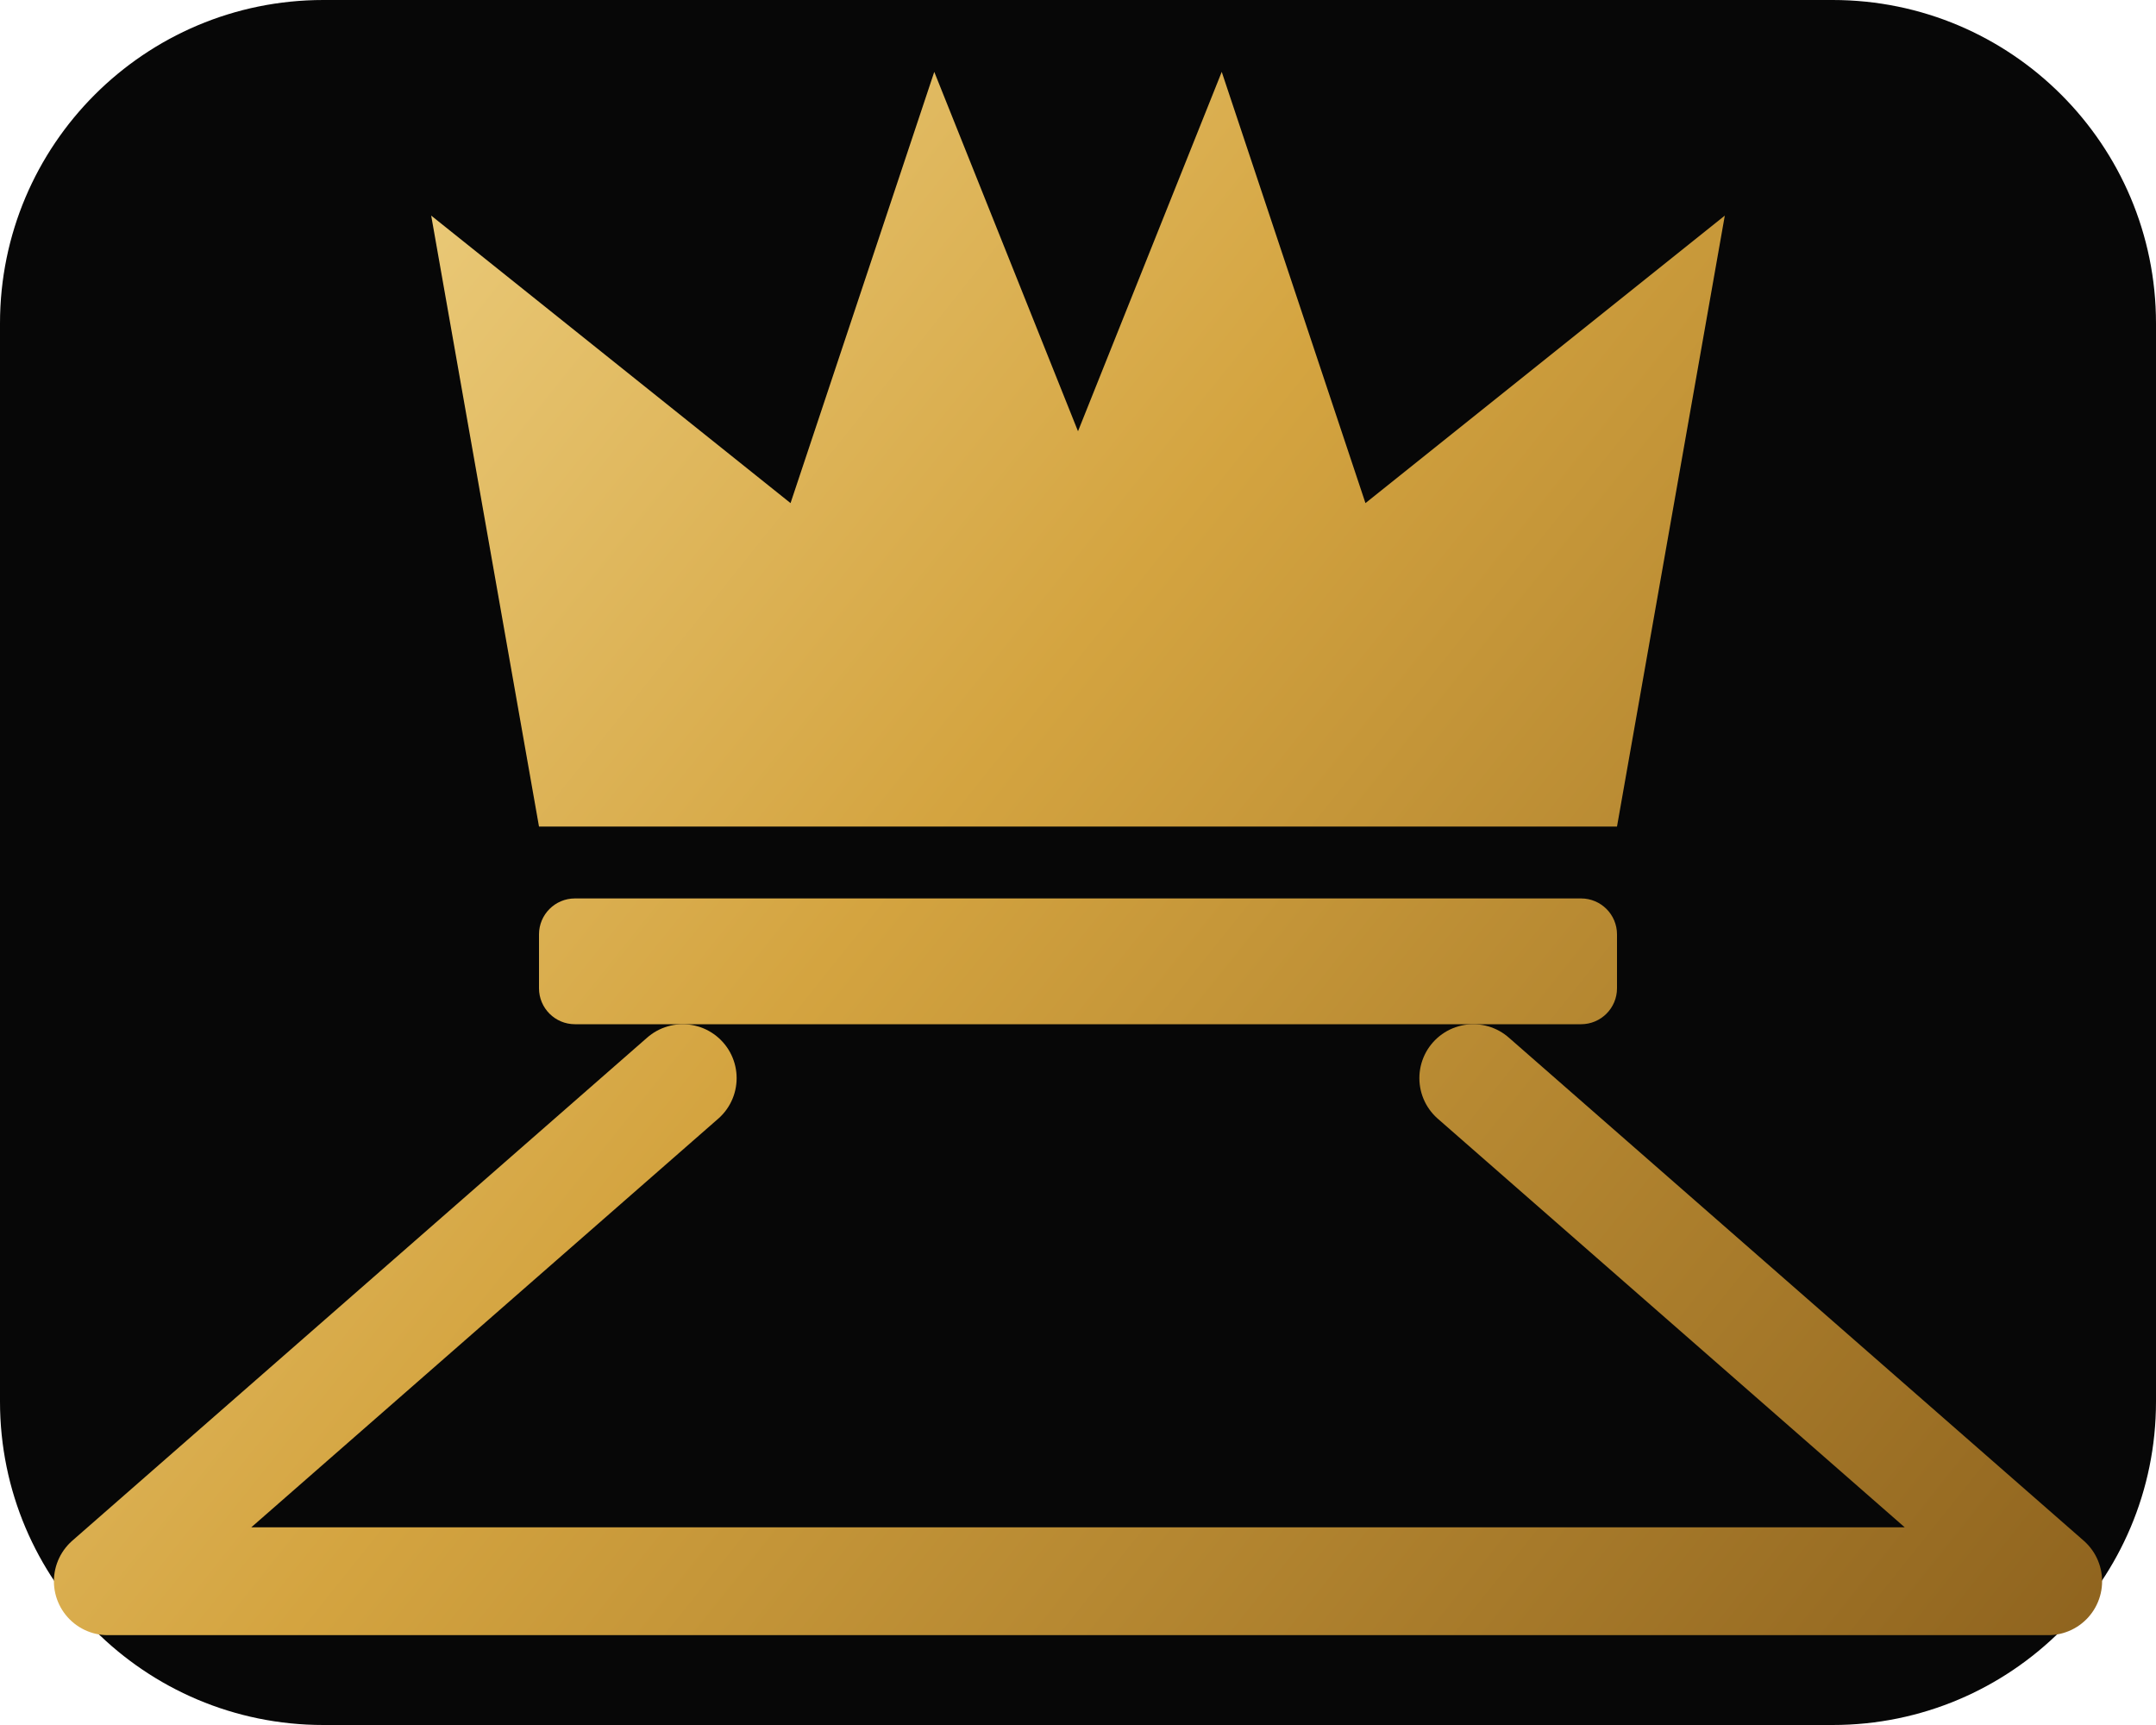
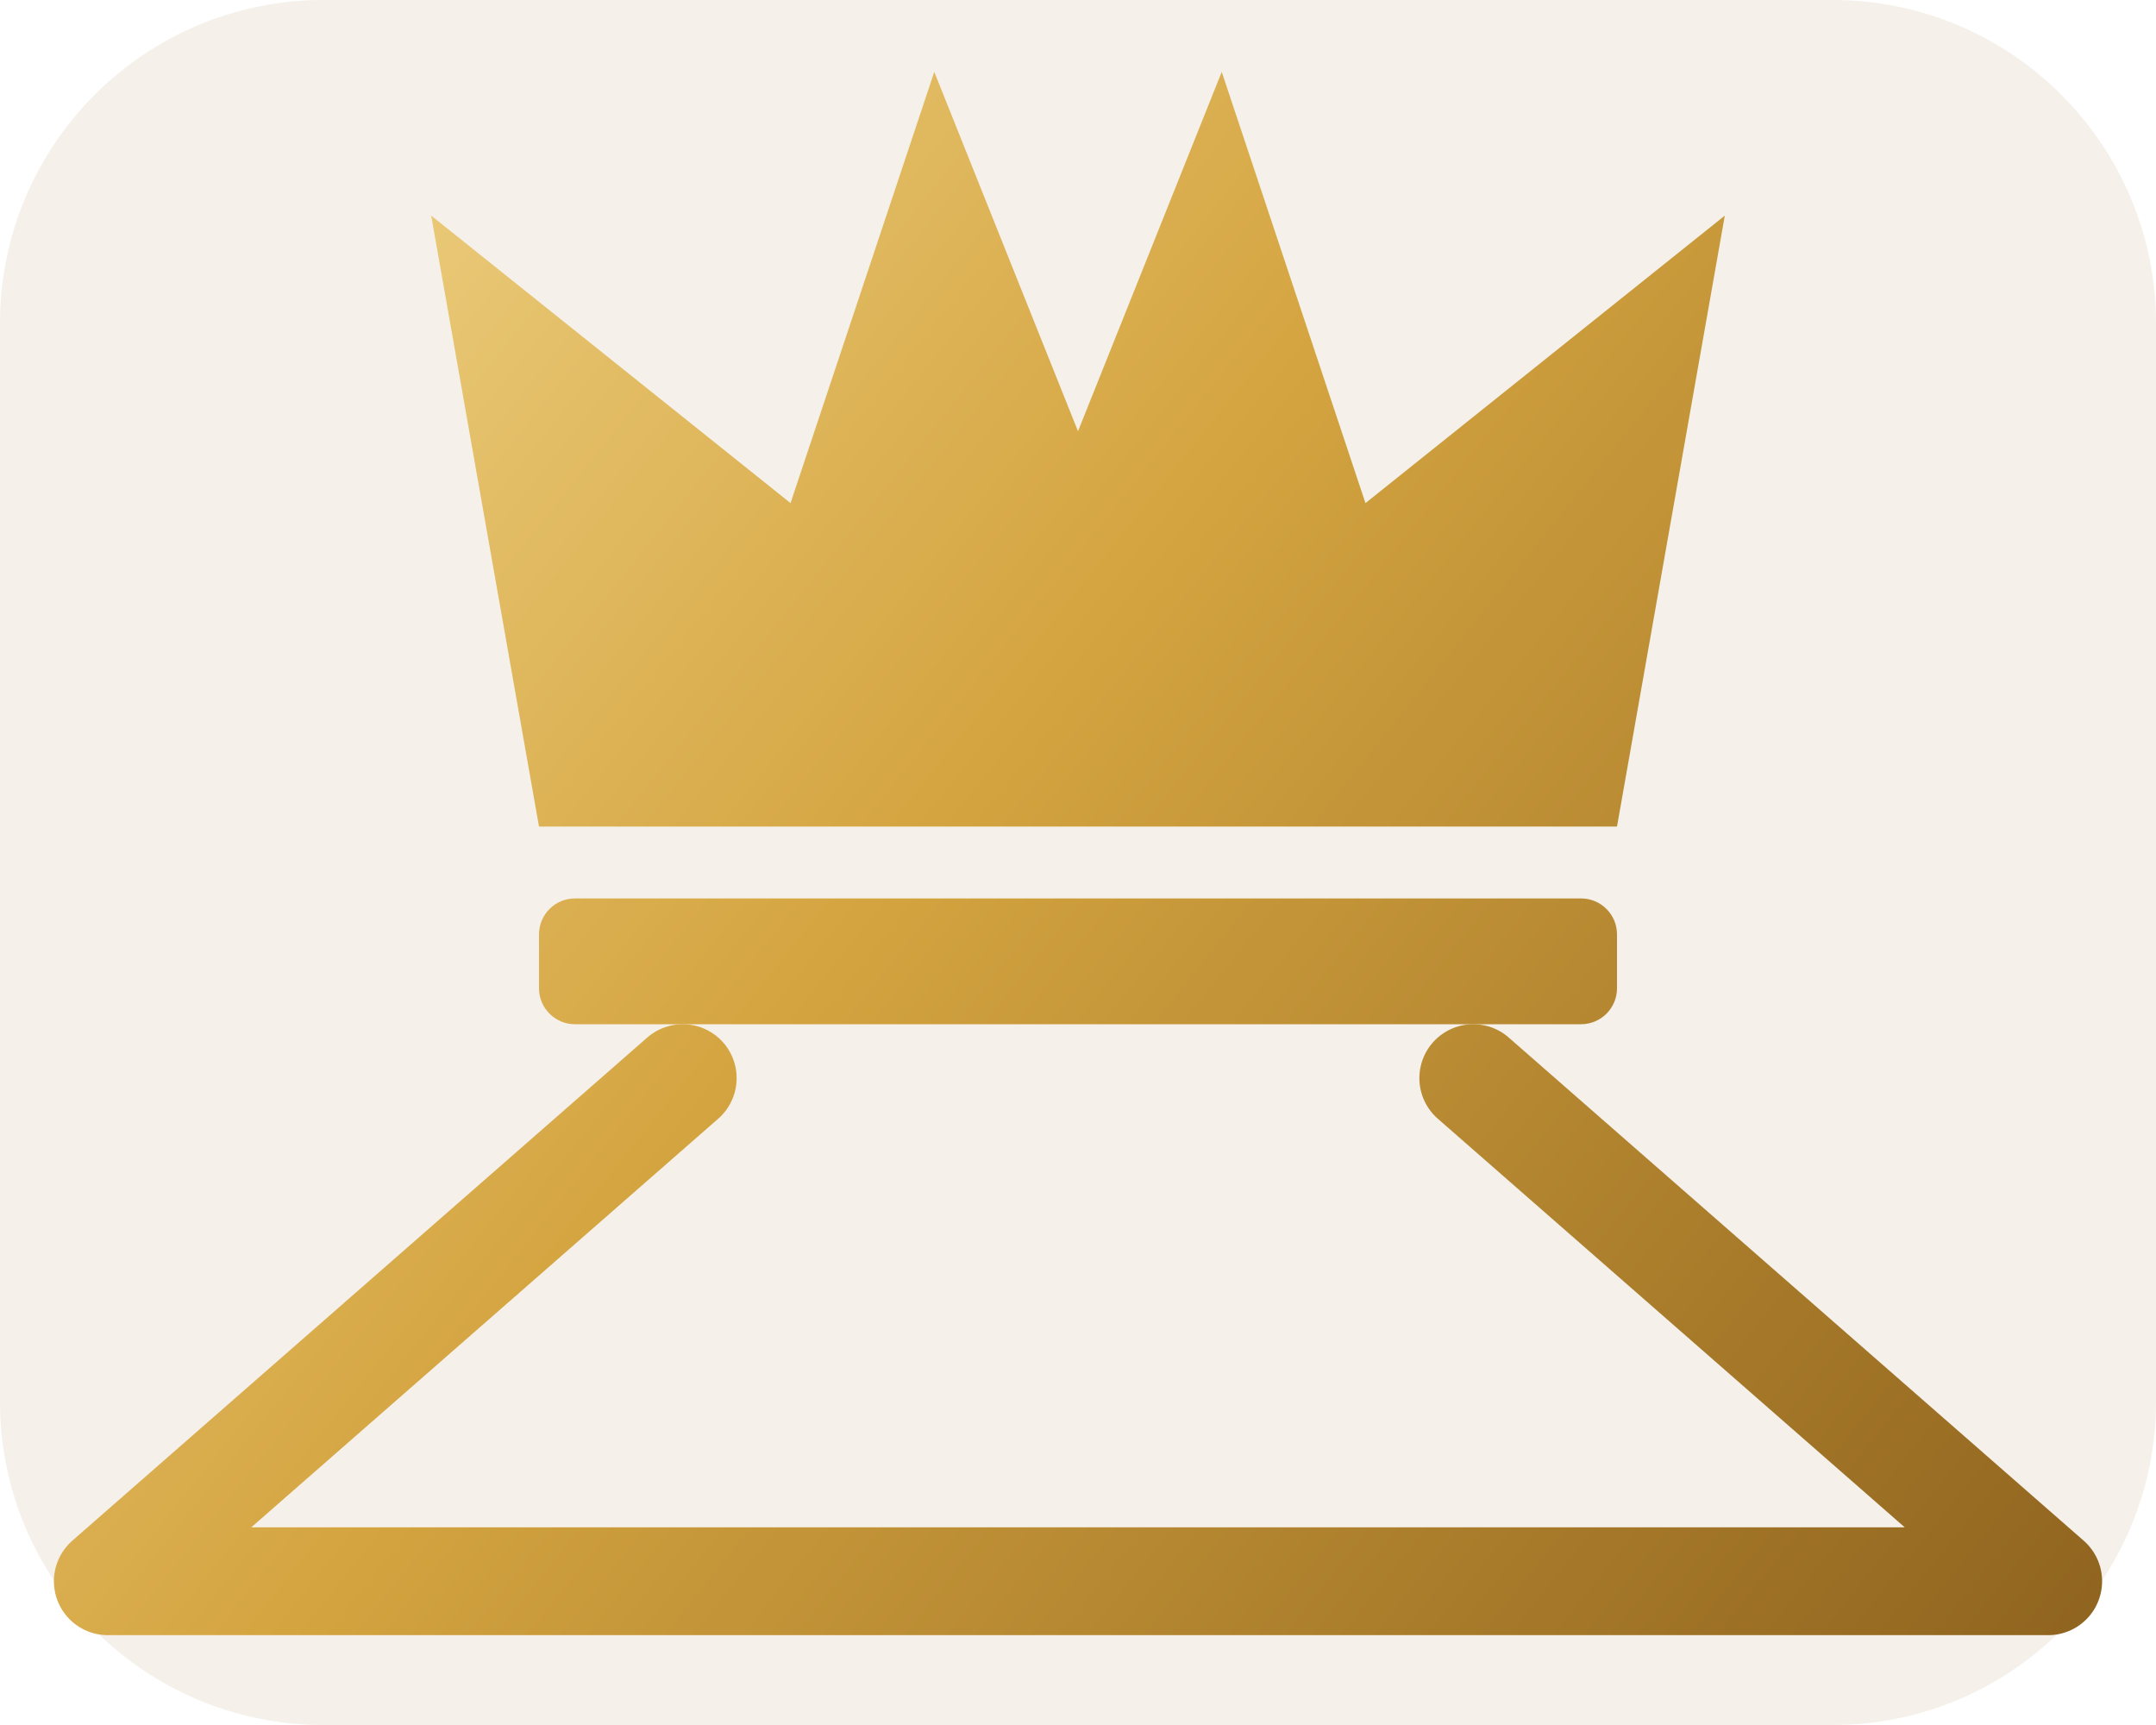
<svg xmlns="http://www.w3.org/2000/svg" viewBox="0 0 120 96">
  <defs>
    <linearGradient id="g" x1="0" y1="0" x2="120" y2="96" gradientUnits="userSpaceOnUse">
      <stop stop-color="#F6DE97" />
      <stop offset=".45" stop-color="#D4A440" />
      <stop offset="1" stop-color="#8A5F1C" />
    </linearGradient>
  </defs>
-   <rect width="120" height="96" rx="18" fill="#070707" />
+   <rect width="120" height="96" rx="18" fill="#f5f1ea" />
  <path d="M30 46 L24 12 L44 28 L52 4 L60 24 L68 4 L76 28 L96 12 L90 46 Z" fill="url(#g)" />
  <rect x="30" y="50" width="60" height="7" rx="2" fill="url(#g)" />
  <path d="M38 60 L6 88 H114 L82 60" fill="none" stroke="url(#g)" stroke-width="6" stroke-linecap="round" stroke-linejoin="round" />
</svg>
